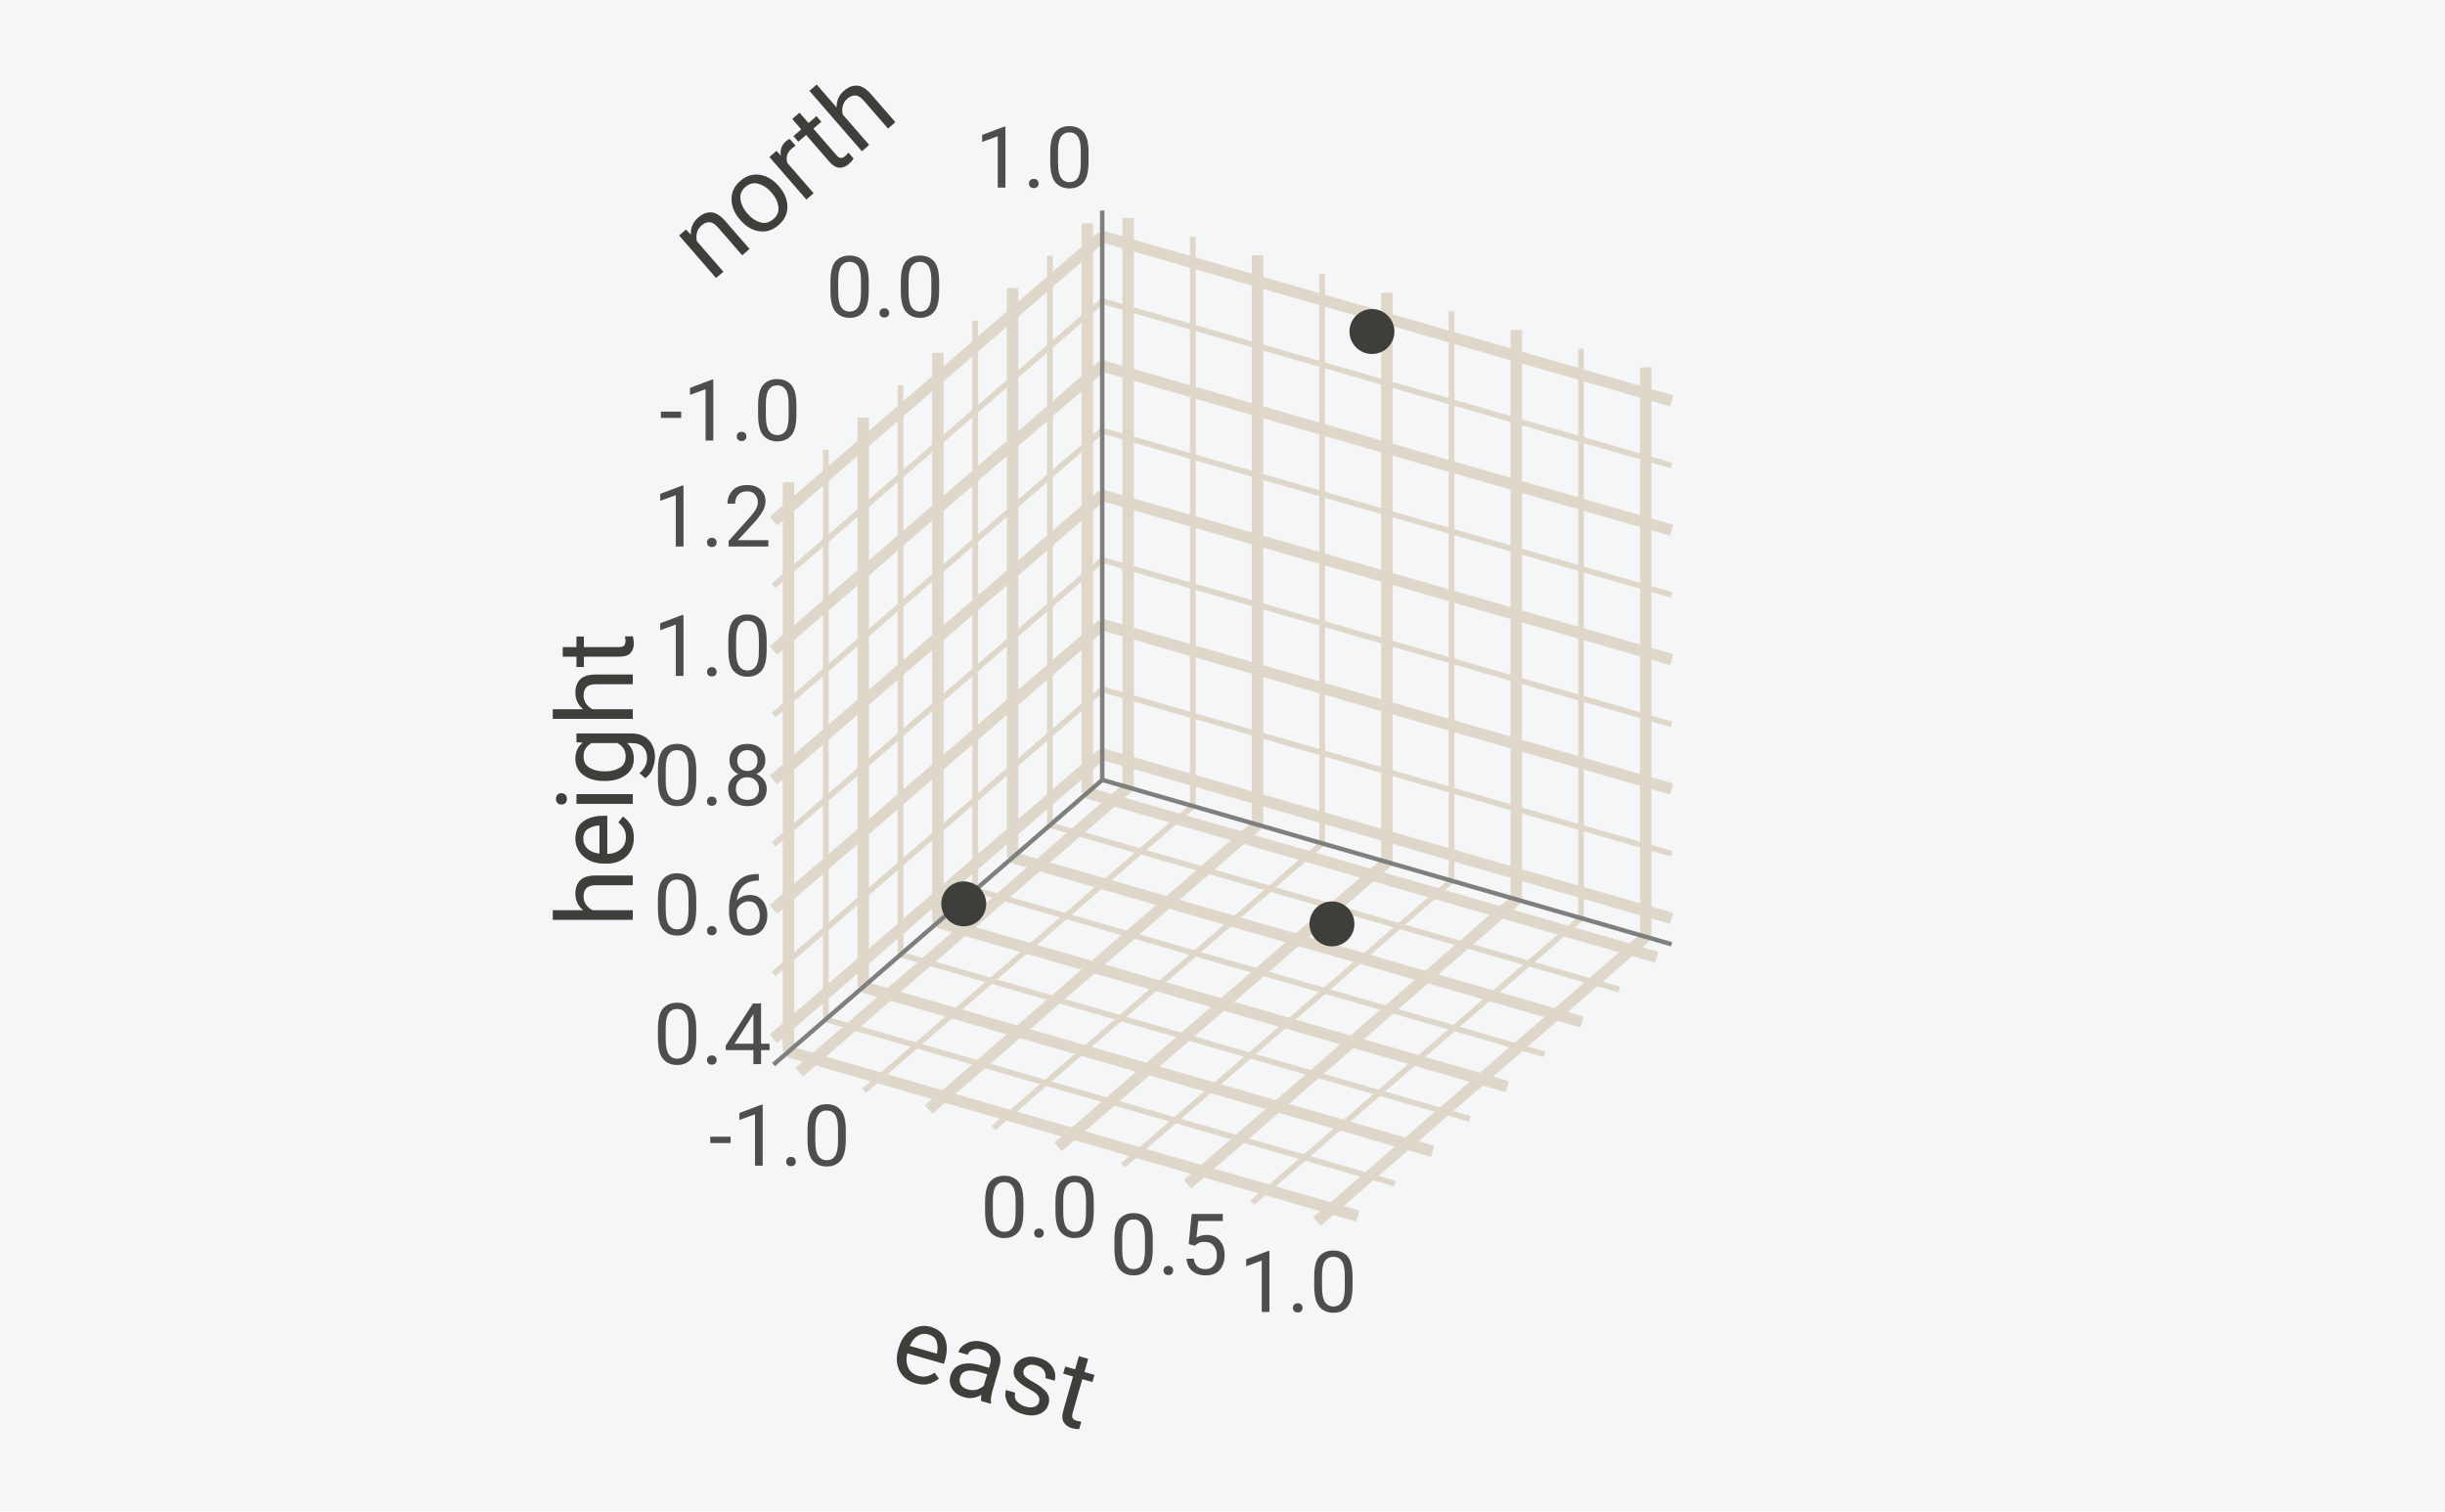
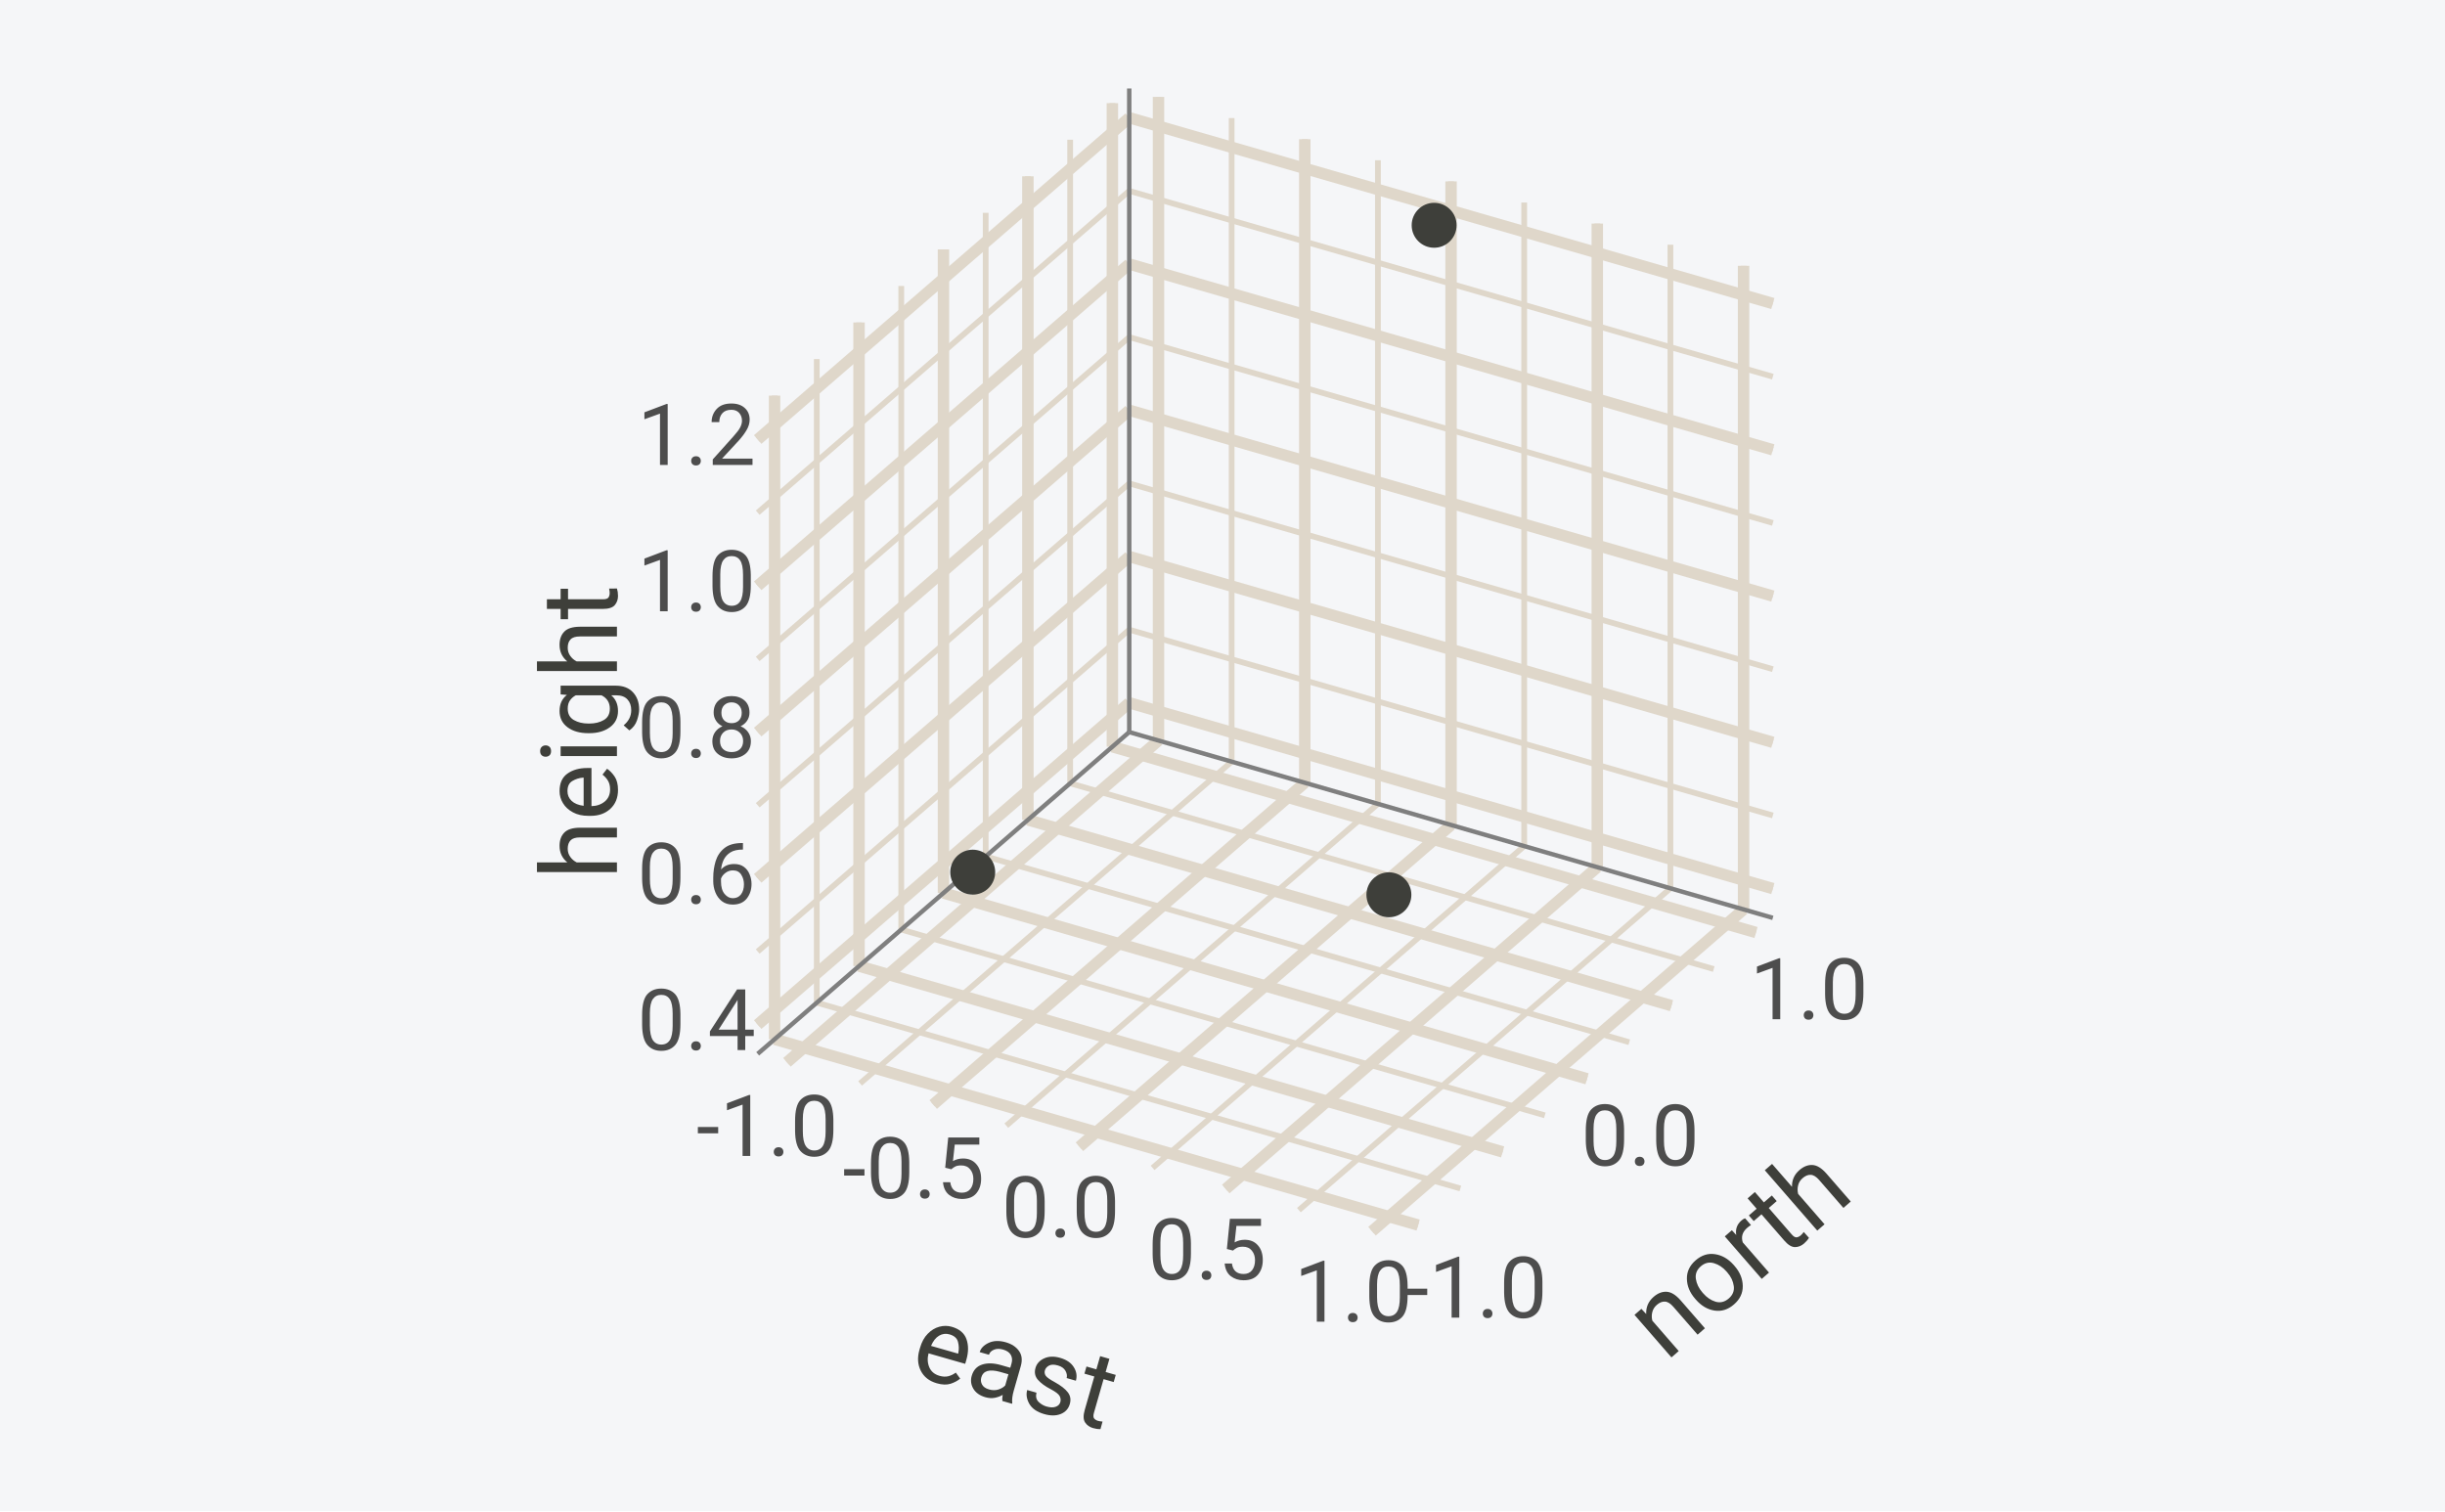
<svg xmlns="http://www.w3.org/2000/svg" width="468.00pt" height="289.25pt" viewBox="0 0 468.00 289.25">
  <g class="svglite">
    <defs>
      <style type="text/css">
    /* theme-aware-processed */
    .svglite line, .svglite polyline, .svglite polygon, .svglite path, .svglite circle {
      fill: none;
      stroke: #3E3F3A;
      stroke-linecap: round;
      stroke-linejoin: round;
      stroke-miterlimit: 10.00;
    }
    .svglite &gt; g &gt; rect {
      fill: none;
      stroke: #3E3F3A;
      stroke-linecap: round;
      stroke-linejoin: round;
      stroke-miterlimit: 10.00;
    }
    .svglite text {
      white-space: pre;
      fill: #3E3F3A;
    }
    .svglite g.glyphgroup path {
      fill: inherit;
      stroke: none;
    }
  </style>
    </defs>
    <rect class="svg-bg" width="100%" height="100%" style="stroke: none; fill: #F5F6F8;" />
    <defs>
      <clipPath id="cpMC4wMHw0NjguMDB8MC4wMHwyODkuMjU=">
        <rect x="0.00" y="0.00" width="468.00" height="289.25" />
      </clipPath>
    </defs>
    <g clip-path="url(#cpMC4wMHw0NjguMDB8MC4wMHwyODkuMjU=)">
</g>
    <defs>
      <clipPath id="cpODkuMzh8Mzc4LjYyfDAuMDB8Mjg5LjI1">
        <rect x="89.38" y="0.00" width="289.25" height="289.25" />
      </clipPath>
    </defs>
    <g clip-path="url(#cpODkuMzh8Mzc4LjYyfDAuMDB8Mjg5LjI1)">
      <rect x="89.38" y="0.00" width="289.25" height="289.25" style="stroke-width: 1.65; stroke: none;" />
    </g>
    <g clip-path="url(#cpMC4wMHw0NjguMDB8MC4wMHwyODkuMjU=)">
      <rect x="97.85" y="8.47" width="272.31" height="272.31" style="stroke-width: 1.65; stroke: none;" />
    </g>
    <defs>
-       <clipPath id="cpMTA1LjgzfDM2Mi4xOHwzOS44MHwyMzUuNzQ=">
-         <rect x="105.83" y="39.80" width="256.35" height="195.93" />
+       <clipPath id="cpMTIyLjE4fDM2Mi4xOHwxNi40NHwyMzcuNzk=">
+         <rect x="122.18" y="16.44" width="240.00" height="221.35" />
      </clipPath>
    </defs>
-     <g clip-path="url(#cpMTA1LjgzfDM2Mi4xOHwzOS44MHwyMzUuNzQ=)">
-       <polyline points="150.92,201.30 150.92,92.32 " style="stroke-width: 1.10; stroke: #DFD7CA; stroke-linecap: butt;" />
-       <polyline points="158.07,195.11 158.07,86.12 " style="stroke-width: 1.10; stroke: #DFD7CA; stroke-linecap: butt;" />
-       <polyline points="165.22,188.91 165.22,79.93 " style="stroke-width: 1.10; stroke: #DFD7CA; stroke-linecap: butt;" />
-       <polyline points="172.37,182.72 172.37,73.74 " style="stroke-width: 1.10; stroke: #DFD7CA; stroke-linecap: butt;" />
-       <polyline points="179.52,176.53 179.52,67.55 " style="stroke-width: 1.10; stroke: #DFD7CA; stroke-linecap: butt;" />
-       <polyline points="186.67,170.34 186.67,61.36 " style="stroke-width: 1.10; stroke: #DFD7CA; stroke-linecap: butt;" />
-       <polyline points="193.82,164.15 193.82,55.16 " style="stroke-width: 1.10; stroke: #DFD7CA; stroke-linecap: butt;" />
-       <polyline points="200.97,157.95 200.97,48.97 " style="stroke-width: 1.10; stroke: #DFD7CA; stroke-linecap: butt;" />
-       <polyline points="208.12,151.76 208.12,42.78 " style="stroke-width: 1.10; stroke: #DFD7CA; stroke-linecap: butt;" />
-       <polyline points="150.92,201.30 150.92,92.32 " style="stroke-width: 2.19; stroke: #DFD7CA; stroke-linecap: butt;" />
-       <polyline points="165.22,188.91 165.22,79.93 " style="stroke-width: 2.19; stroke: #DFD7CA; stroke-linecap: butt;" />
-       <polyline points="179.52,176.53 179.52,67.55 " style="stroke-width: 2.19; stroke: #DFD7CA; stroke-linecap: butt;" />
-       <polyline points="193.82,164.15 193.82,55.16 " style="stroke-width: 2.19; stroke: #DFD7CA; stroke-linecap: butt;" />
-       <polyline points="208.12,151.76 208.12,42.78 " style="stroke-width: 2.19; stroke: #DFD7CA; stroke-linecap: butt;" />
-       <polyline points="148.06,198.82 210.98,144.33 " style="stroke-width: 1.10; stroke: #DFD7CA; stroke-linecap: butt;" />
-       <polyline points="148.06,186.44 210.98,131.95 " style="stroke-width: 1.10; stroke: #DFD7CA; stroke-linecap: butt;" />
-       <polyline points="148.06,174.05 210.98,119.56 " style="stroke-width: 1.10; stroke: #DFD7CA; stroke-linecap: butt;" />
-       <polyline points="148.06,161.67 210.98,107.18 " style="stroke-width: 1.10; stroke: #DFD7CA; stroke-linecap: butt;" />
-       <polyline points="148.06,149.28 210.98,94.79 " style="stroke-width: 1.10; stroke: #DFD7CA; stroke-linecap: butt;" />
-       <polyline points="148.06,136.90 210.98,82.41 " style="stroke-width: 1.10; stroke: #DFD7CA; stroke-linecap: butt;" />
-       <polyline points="148.06,124.52 210.98,70.02 " style="stroke-width: 1.10; stroke: #DFD7CA; stroke-linecap: butt;" />
-       <polyline points="148.06,112.13 210.98,57.64 " style="stroke-width: 1.10; stroke: #DFD7CA; stroke-linecap: butt;" />
-       <polyline points="148.06,99.75 210.98,45.26 " style="stroke-width: 1.10; stroke: #DFD7CA; stroke-linecap: butt;" />
-       <polyline points="148.06,198.82 210.98,144.33 " style="stroke-width: 2.19; stroke: #DFD7CA; stroke-linecap: butt;" />
-       <polyline points="148.06,174.05 210.98,119.56 " style="stroke-width: 2.19; stroke: #DFD7CA; stroke-linecap: butt;" />
-       <polyline points="148.06,149.28 210.98,94.79 " style="stroke-width: 2.19; stroke: #DFD7CA; stroke-linecap: butt;" />
-       <polyline points="148.06,124.52 210.98,70.02 " style="stroke-width: 2.19; stroke: #DFD7CA; stroke-linecap: butt;" />
-       <polyline points="148.06,99.75 210.98,45.26 " style="stroke-width: 2.19; stroke: #DFD7CA; stroke-linecap: butt;" />
-       <polyline points="215.93,150.71 215.93,41.73 " style="stroke-width: 1.10; stroke: #DFD7CA; stroke-linecap: butt;" />
-       <polyline points="228.32,154.29 228.32,45.31 " style="stroke-width: 1.10; stroke: #DFD7CA; stroke-linecap: butt;" />
-       <polyline points="240.70,157.86 240.70,48.88 " style="stroke-width: 1.10; stroke: #DFD7CA; stroke-linecap: butt;" />
-       <polyline points="253.08,161.44 253.08,52.46 " style="stroke-width: 1.10; stroke: #DFD7CA; stroke-linecap: butt;" />
-       <polyline points="265.47,165.01 265.47,56.03 " style="stroke-width: 1.10; stroke: #DFD7CA; stroke-linecap: butt;" />
-       <polyline points="277.85,168.59 277.85,59.61 " style="stroke-width: 1.10; stroke: #DFD7CA; stroke-linecap: butt;" />
-       <polyline points="290.24,172.16 290.24,63.18 " style="stroke-width: 1.10; stroke: #DFD7CA; stroke-linecap: butt;" />
-       <polyline points="302.62,175.74 302.62,66.76 " style="stroke-width: 1.10; stroke: #DFD7CA; stroke-linecap: butt;" />
-       <polyline points="315.01,179.31 315.01,70.33 " style="stroke-width: 1.10; stroke: #DFD7CA; stroke-linecap: butt;" />
-       <polyline points="215.93,150.71 215.93,41.73 " style="stroke-width: 2.19; stroke: #DFD7CA; stroke-linecap: butt;" />
-       <polyline points="240.70,157.86 240.70,48.88 " style="stroke-width: 2.19; stroke: #DFD7CA; stroke-linecap: butt;" />
-       <polyline points="265.47,165.01 265.47,56.03 " style="stroke-width: 2.19; stroke: #DFD7CA; stroke-linecap: butt;" />
-       <polyline points="290.24,172.16 290.24,63.18 " style="stroke-width: 2.19; stroke: #DFD7CA; stroke-linecap: butt;" />
-       <polyline points="315.01,179.31 315.01,70.33 " style="stroke-width: 2.19; stroke: #DFD7CA; stroke-linecap: butt;" />
-       <polyline points="210.98,144.33 319.96,175.79 " style="stroke-width: 1.10; stroke: #DFD7CA; stroke-linecap: butt;" />
-       <polyline points="210.98,131.95 319.96,163.41 " style="stroke-width: 1.10; stroke: #DFD7CA; stroke-linecap: butt;" />
-       <polyline points="210.98,119.56 319.96,151.02 " style="stroke-width: 1.10; stroke: #DFD7CA; stroke-linecap: butt;" />
-       <polyline points="210.98,107.18 319.96,138.64 " style="stroke-width: 1.10; stroke: #DFD7CA; stroke-linecap: butt;" />
-       <polyline points="210.98,94.79 319.96,126.25 " style="stroke-width: 1.10; stroke: #DFD7CA; stroke-linecap: butt;" />
-       <polyline points="210.98,82.41 319.96,113.87 " style="stroke-width: 1.10; stroke: #DFD7CA; stroke-linecap: butt;" />
-       <polyline points="210.98,70.02 319.96,101.49 " style="stroke-width: 1.10; stroke: #DFD7CA; stroke-linecap: butt;" />
-       <polyline points="210.98,57.64 319.96,89.10 " style="stroke-width: 1.10; stroke: #DFD7CA; stroke-linecap: butt;" />
-       <polyline points="210.98,45.26 319.96,76.72 " style="stroke-width: 1.10; stroke: #DFD7CA; stroke-linecap: butt;" />
-       <polyline points="210.98,144.33 319.96,175.79 " style="stroke-width: 2.19; stroke: #DFD7CA; stroke-linecap: butt;" />
-       <polyline points="210.98,119.56 319.96,151.02 " style="stroke-width: 2.19; stroke: #DFD7CA; stroke-linecap: butt;" />
-       <polyline points="210.98,94.79 319.96,126.25 " style="stroke-width: 2.19; stroke: #DFD7CA; stroke-linecap: butt;" />
-       <polyline points="210.98,70.02 319.96,101.49 " style="stroke-width: 2.19; stroke: #DFD7CA; stroke-linecap: butt;" />
-       <polyline points="210.98,45.26 319.96,76.72 " style="stroke-width: 2.19; stroke: #DFD7CA; stroke-linecap: butt;" />
-       <polyline points="153.01,205.21 215.93,150.71 " style="stroke-width: 1.10; stroke: #DFD7CA; stroke-linecap: butt;" />
-       <polyline points="165.40,208.78 228.32,154.29 " style="stroke-width: 1.10; stroke: #DFD7CA; stroke-linecap: butt;" />
-       <polyline points="177.78,212.36 240.70,157.86 " style="stroke-width: 1.10; stroke: #DFD7CA; stroke-linecap: butt;" />
-       <polyline points="190.16,215.93 253.08,161.44 " style="stroke-width: 1.10; stroke: #DFD7CA; stroke-linecap: butt;" />
-       <polyline points="202.55,219.51 265.47,165.01 " style="stroke-width: 1.10; stroke: #DFD7CA; stroke-linecap: butt;" />
-       <polyline points="214.93,223.08 277.85,168.59 " style="stroke-width: 1.10; stroke: #DFD7CA; stroke-linecap: butt;" />
-       <polyline points="227.32,226.66 290.24,172.16 " style="stroke-width: 1.10; stroke: #DFD7CA; stroke-linecap: butt;" />
-       <polyline points="239.70,230.23 302.62,175.74 " style="stroke-width: 1.10; stroke: #DFD7CA; stroke-linecap: butt;" />
-       <polyline points="252.09,233.81 315.01,179.31 " style="stroke-width: 1.10; stroke: #DFD7CA; stroke-linecap: butt;" />
-       <polyline points="153.01,205.21 215.93,150.71 " style="stroke-width: 2.19; stroke: #DFD7CA; stroke-linecap: butt;" />
-       <polyline points="177.78,212.36 240.70,157.86 " style="stroke-width: 2.19; stroke: #DFD7CA; stroke-linecap: butt;" />
-       <polyline points="202.55,219.51 265.47,165.01 " style="stroke-width: 2.19; stroke: #DFD7CA; stroke-linecap: butt;" />
-       <polyline points="227.32,226.66 290.24,172.16 " style="stroke-width: 2.19; stroke: #DFD7CA; stroke-linecap: butt;" />
-       <polyline points="252.09,233.81 315.01,179.31 " style="stroke-width: 2.19; stroke: #DFD7CA; stroke-linecap: butt;" />
-       <polyline points="150.92,201.30 259.90,232.76 " style="stroke-width: 1.10; stroke: #DFD7CA; stroke-linecap: butt;" />
-       <polyline points="158.07,195.11 267.05,226.57 " style="stroke-width: 1.10; stroke: #DFD7CA; stroke-linecap: butt;" />
-       <polyline points="165.22,188.91 274.20,220.37 " style="stroke-width: 1.10; stroke: #DFD7CA; stroke-linecap: butt;" />
-       <polyline points="172.37,182.72 281.35,214.18 " style="stroke-width: 1.10; stroke: #DFD7CA; stroke-linecap: butt;" />
-       <polyline points="179.52,176.53 288.50,207.99 " style="stroke-width: 1.10; stroke: #DFD7CA; stroke-linecap: butt;" />
-       <polyline points="186.67,170.34 295.65,201.80 " style="stroke-width: 1.10; stroke: #DFD7CA; stroke-linecap: butt;" />
-       <polyline points="193.82,164.15 302.80,195.61 " style="stroke-width: 1.10; stroke: #DFD7CA; stroke-linecap: butt;" />
-       <polyline points="200.97,157.95 309.95,189.41 " style="stroke-width: 1.10; stroke: #DFD7CA; stroke-linecap: butt;" />
-       <polyline points="208.12,151.76 317.10,183.22 " style="stroke-width: 1.10; stroke: #DFD7CA; stroke-linecap: butt;" />
-       <polyline points="150.92,201.30 259.90,232.76 " style="stroke-width: 2.19; stroke: #DFD7CA; stroke-linecap: butt;" />
-       <polyline points="165.22,188.91 274.20,220.37 " style="stroke-width: 2.19; stroke: #DFD7CA; stroke-linecap: butt;" />
-       <polyline points="179.52,176.53 288.50,207.99 " style="stroke-width: 2.19; stroke: #DFD7CA; stroke-linecap: butt;" />
-       <polyline points="193.82,164.15 302.80,195.61 " style="stroke-width: 2.19; stroke: #DFD7CA; stroke-linecap: butt;" />
-       <polyline points="208.12,151.76 317.10,183.22 " style="stroke-width: 2.19; stroke: #DFD7CA; stroke-linecap: butt;" />
-       <polyline points="210.98,149.28 319.96,180.74 " style="stroke-width: 0.85; stroke: #7F7F7F; stroke-linecap: butt;" />
-       <polyline points="148.06,203.78 210.98,149.28 " style="stroke-width: 0.85; stroke: #7F7F7F; stroke-linecap: butt;" />
-       <polyline points="210.98,149.28 210.98,40.30 " style="stroke-width: 0.85; stroke: #7F7F7F; stroke-linecap: butt;" />
-       <circle class="theme-fill-fg" cx="184.47" cy="173.01" r="3.75" style="stroke-width: 1.10; fill: #3E3F3A;" />
-       <circle class="theme-fill-fg" cx="262.61" cy="63.46" r="3.75" style="stroke-width: 1.10; fill: #3E3F3A;" />
-       <circle class="theme-fill-fg" cx="254.95" cy="176.84" r="3.75" style="stroke-width: 1.10; fill: #3E3F3A;" />
+     <g clip-path="url(#cpMTIyLjE4fDM2Mi4xOHwxNi40NHwyMzcuNzk=)">
+       <polyline points="148.26,198.92 148.26,75.73 " style="stroke-width: 1.10; stroke: #DFD7CA; stroke-linecap: butt;" />
+       <polyline points="156.34,191.92 156.34,68.73 " style="stroke-width: 1.10; stroke: #DFD7CA; stroke-linecap: butt;" />
+       <polyline points="164.43,184.92 164.43,61.73 " style="stroke-width: 1.10; stroke: #DFD7CA; stroke-linecap: butt;" />
+       <polyline points="172.51,177.93 172.51,54.74 " style="stroke-width: 1.10; stroke: #DFD7CA; stroke-linecap: butt;" />
+       <polyline points="180.59,170.93 180.59,47.74 " style="stroke-width: 1.10; stroke: #DFD7CA; stroke-linecap: butt;" />
+       <polyline points="188.67,163.93 188.67,40.74 " style="stroke-width: 1.10; stroke: #DFD7CA; stroke-linecap: butt;" />
+       <polyline points="196.75,156.93 196.75,33.74 " style="stroke-width: 1.10; stroke: #DFD7CA; stroke-linecap: butt;" />
+       <polyline points="204.84,149.93 204.84,26.74 " style="stroke-width: 1.10; stroke: #DFD7CA; stroke-linecap: butt;" />
+       <polyline points="212.92,142.93 212.92,19.74 " style="stroke-width: 1.10; stroke: #DFD7CA; stroke-linecap: butt;" />
+       <polyline points="148.26,198.92 148.26,75.73 " style="stroke-width: 2.19; stroke: #DFD7CA; stroke-linecap: butt;" />
+       <polyline points="164.43,184.92 164.43,61.73 " style="stroke-width: 2.19; stroke: #DFD7CA; stroke-linecap: butt;" />
+       <polyline points="180.59,170.93 180.59,47.74 " style="stroke-width: 2.19; stroke: #DFD7CA; stroke-linecap: butt;" />
+       <polyline points="196.75,156.93 196.75,33.74 " style="stroke-width: 2.19; stroke: #DFD7CA; stroke-linecap: butt;" />
+       <polyline points="212.92,142.93 212.92,19.74 " style="stroke-width: 2.19; stroke: #DFD7CA; stroke-linecap: butt;" />
+       <polyline points="145.03,196.12 216.15,134.53 " style="stroke-width: 1.10; stroke: #DFD7CA; stroke-linecap: butt;" />
+       <polyline points="145.03,182.13 216.15,120.53 " style="stroke-width: 1.10; stroke: #DFD7CA; stroke-linecap: butt;" />
+       <polyline points="145.03,168.13 216.15,106.53 " style="stroke-width: 1.10; stroke: #DFD7CA; stroke-linecap: butt;" />
+       <polyline points="145.03,154.13 216.15,92.53 " style="stroke-width: 1.10; stroke: #DFD7CA; stroke-linecap: butt;" />
+       <polyline points="145.03,140.13 216.15,78.53 " style="stroke-width: 1.10; stroke: #DFD7CA; stroke-linecap: butt;" />
+       <polyline points="145.03,126.13 216.15,64.53 " style="stroke-width: 1.10; stroke: #DFD7CA; stroke-linecap: butt;" />
+       <polyline points="145.03,112.13 216.15,50.54 " style="stroke-width: 1.10; stroke: #DFD7CA; stroke-linecap: butt;" />
+       <polyline points="145.03,98.13 216.15,36.54 " style="stroke-width: 1.10; stroke: #DFD7CA; stroke-linecap: butt;" />
+       <polyline points="145.03,84.13 216.15,22.54 " style="stroke-width: 1.10; stroke: #DFD7CA; stroke-linecap: butt;" />
+       <polyline points="145.03,196.12 216.15,134.53 " style="stroke-width: 2.19; stroke: #DFD7CA; stroke-linecap: butt;" />
+       <polyline points="145.03,168.13 216.15,106.53 " style="stroke-width: 2.19; stroke: #DFD7CA; stroke-linecap: butt;" />
+       <polyline points="145.03,140.13 216.15,78.53 " style="stroke-width: 2.19; stroke: #DFD7CA; stroke-linecap: butt;" />
+       <polyline points="145.03,112.13 216.15,50.54 " style="stroke-width: 2.19; stroke: #DFD7CA; stroke-linecap: butt;" />
+       <polyline points="145.03,84.13 216.15,22.54 " style="stroke-width: 2.19; stroke: #DFD7CA; stroke-linecap: butt;" />
+       <polyline points="221.75,141.74 221.75,18.55 " style="stroke-width: 1.10; stroke: #DFD7CA; stroke-linecap: butt;" />
+       <polyline points="235.75,145.79 235.75,22.60 " style="stroke-width: 1.10; stroke: #DFD7CA; stroke-linecap: butt;" />
+       <polyline points="249.75,149.83 249.75,26.64 " style="stroke-width: 1.10; stroke: #DFD7CA; stroke-linecap: butt;" />
+       <polyline points="263.75,153.87 263.75,30.68 " style="stroke-width: 1.10; stroke: #DFD7CA; stroke-linecap: butt;" />
+       <polyline points="277.75,157.91 277.75,34.72 " style="stroke-width: 1.10; stroke: #DFD7CA; stroke-linecap: butt;" />
+       <polyline points="291.75,161.95 291.75,38.76 " style="stroke-width: 1.10; stroke: #DFD7CA; stroke-linecap: butt;" />
+       <polyline points="305.74,165.99 305.74,42.80 " style="stroke-width: 1.10; stroke: #DFD7CA; stroke-linecap: butt;" />
+       <polyline points="319.74,170.03 319.74,46.84 " style="stroke-width: 1.10; stroke: #DFD7CA; stroke-linecap: butt;" />
+       <polyline points="333.74,174.07 333.74,50.88 " style="stroke-width: 1.10; stroke: #DFD7CA; stroke-linecap: butt;" />
+       <polyline points="221.75,141.74 221.75,18.55 " style="stroke-width: 2.19; stroke: #DFD7CA; stroke-linecap: butt;" />
+       <polyline points="249.75,149.83 249.75,26.64 " style="stroke-width: 2.19; stroke: #DFD7CA; stroke-linecap: butt;" />
+       <polyline points="277.75,157.91 277.75,34.72 " style="stroke-width: 2.19; stroke: #DFD7CA; stroke-linecap: butt;" />
+       <polyline points="305.74,165.99 305.74,42.80 " style="stroke-width: 2.19; stroke: #DFD7CA; stroke-linecap: butt;" />
+       <polyline points="333.74,174.07 333.74,50.88 " style="stroke-width: 2.19; stroke: #DFD7CA; stroke-linecap: butt;" />
+       <polyline points="216.15,134.53 339.34,170.09 " style="stroke-width: 1.10; stroke: #DFD7CA; stroke-linecap: butt;" />
+       <polyline points="216.15,120.53 339.34,156.09 " style="stroke-width: 1.10; stroke: #DFD7CA; stroke-linecap: butt;" />
+       <polyline points="216.15,106.53 339.34,142.09 " style="stroke-width: 1.10; stroke: #DFD7CA; stroke-linecap: butt;" />
+       <polyline points="216.15,92.53 339.34,128.09 " style="stroke-width: 1.10; stroke: #DFD7CA; stroke-linecap: butt;" />
+       <polyline points="216.15,78.53 339.34,114.10 " style="stroke-width: 1.10; stroke: #DFD7CA; stroke-linecap: butt;" />
+       <polyline points="216.15,64.53 339.34,100.10 " style="stroke-width: 1.10; stroke: #DFD7CA; stroke-linecap: butt;" />
+       <polyline points="216.15,50.54 339.34,86.10 " style="stroke-width: 1.10; stroke: #DFD7CA; stroke-linecap: butt;" />
+       <polyline points="216.15,36.54 339.34,72.10 " style="stroke-width: 1.10; stroke: #DFD7CA; stroke-linecap: butt;" />
+       <polyline points="216.15,22.54 339.34,58.10 " style="stroke-width: 1.10; stroke: #DFD7CA; stroke-linecap: butt;" />
+       <polyline points="216.15,134.53 339.34,170.09 " style="stroke-width: 2.19; stroke: #DFD7CA; stroke-linecap: butt;" />
+       <polyline points="216.15,106.53 339.34,142.09 " style="stroke-width: 2.19; stroke: #DFD7CA; stroke-linecap: butt;" />
+       <polyline points="216.15,78.53 339.34,114.10 " style="stroke-width: 2.19; stroke: #DFD7CA; stroke-linecap: butt;" />
+       <polyline points="216.15,50.54 339.34,86.10 " style="stroke-width: 2.19; stroke: #DFD7CA; stroke-linecap: butt;" />
+       <polyline points="216.15,22.54 339.34,58.10 " style="stroke-width: 2.19; stroke: #DFD7CA; stroke-linecap: butt;" />
+       <polyline points="150.63,203.34 221.75,141.74 " style="stroke-width: 1.10; stroke: #DFD7CA; stroke-linecap: butt;" />
+       <polyline points="164.63,207.38 235.75,145.79 " style="stroke-width: 1.10; stroke: #DFD7CA; stroke-linecap: butt;" />
+       <polyline points="178.63,211.42 249.75,149.83 " style="stroke-width: 1.10; stroke: #DFD7CA; stroke-linecap: butt;" />
+       <polyline points="192.62,215.46 263.75,153.87 " style="stroke-width: 1.10; stroke: #DFD7CA; stroke-linecap: butt;" />
+       <polyline points="206.62,219.50 277.75,157.91 " style="stroke-width: 1.10; stroke: #DFD7CA; stroke-linecap: butt;" />
+       <polyline points="220.62,223.55 291.75,161.95 " style="stroke-width: 1.10; stroke: #DFD7CA; stroke-linecap: butt;" />
+       <polyline points="234.62,227.59 305.74,165.99 " style="stroke-width: 1.10; stroke: #DFD7CA; stroke-linecap: butt;" />
+       <polyline points="248.62,231.63 319.74,170.03 " style="stroke-width: 1.10; stroke: #DFD7CA; stroke-linecap: butt;" />
+       <polyline points="262.62,235.67 333.74,174.07 " style="stroke-width: 1.10; stroke: #DFD7CA; stroke-linecap: butt;" />
+       <polyline points="150.63,203.34 221.75,141.74 " style="stroke-width: 2.19; stroke: #DFD7CA; stroke-linecap: butt;" />
+       <polyline points="178.63,211.42 249.75,149.83 " style="stroke-width: 2.19; stroke: #DFD7CA; stroke-linecap: butt;" />
+       <polyline points="206.62,219.50 277.75,157.91 " style="stroke-width: 2.19; stroke: #DFD7CA; stroke-linecap: butt;" />
+       <polyline points="234.62,227.59 305.74,165.99 " style="stroke-width: 2.19; stroke: #DFD7CA; stroke-linecap: butt;" />
+       <polyline points="262.62,235.67 333.74,174.07 " style="stroke-width: 2.19; stroke: #DFD7CA; stroke-linecap: butt;" />
+       <polyline points="148.26,198.92 271.45,234.49 " style="stroke-width: 1.10; stroke: #DFD7CA; stroke-linecap: butt;" />
+       <polyline points="156.34,191.92 279.53,227.49 " style="stroke-width: 1.10; stroke: #DFD7CA; stroke-linecap: butt;" />
+       <polyline points="164.43,184.92 287.62,220.49 " style="stroke-width: 1.10; stroke: #DFD7CA; stroke-linecap: butt;" />
+       <polyline points="172.51,177.93 295.70,213.49 " style="stroke-width: 1.10; stroke: #DFD7CA; stroke-linecap: butt;" />
+       <polyline points="180.59,170.93 303.78,206.49 " style="stroke-width: 1.10; stroke: #DFD7CA; stroke-linecap: butt;" />
+       <polyline points="188.67,163.93 311.86,199.49 " style="stroke-width: 1.10; stroke: #DFD7CA; stroke-linecap: butt;" />
+       <polyline points="196.75,156.93 319.94,192.49 " style="stroke-width: 1.10; stroke: #DFD7CA; stroke-linecap: butt;" />
+       <polyline points="204.84,149.93 328.03,185.49 " style="stroke-width: 1.10; stroke: #DFD7CA; stroke-linecap: butt;" />
+       <polyline points="212.92,142.93 336.11,178.49 " style="stroke-width: 1.10; stroke: #DFD7CA; stroke-linecap: butt;" />
+       <polyline points="148.26,198.92 271.45,234.49 " style="stroke-width: 2.19; stroke: #DFD7CA; stroke-linecap: butt;" />
+       <polyline points="164.43,184.92 287.62,220.49 " style="stroke-width: 2.19; stroke: #DFD7CA; stroke-linecap: butt;" />
+       <polyline points="180.59,170.93 303.78,206.49 " style="stroke-width: 2.19; stroke: #DFD7CA; stroke-linecap: butt;" />
+       <polyline points="196.75,156.93 319.94,192.49 " style="stroke-width: 2.19; stroke: #DFD7CA; stroke-linecap: butt;" />
+       <polyline points="212.92,142.93 336.11,178.49 " style="stroke-width: 2.19; stroke: #DFD7CA; stroke-linecap: butt;" />
+       <polyline points="216.15,140.13 339.34,175.69 " style="stroke-width: 0.85; stroke: #7F7F7F; stroke-linecap: butt;" />
+       <polyline points="145.03,201.72 216.15,140.13 " style="stroke-width: 0.85; stroke: #7F7F7F; stroke-linecap: butt;" />
+       <polyline points="216.15,140.13 216.15,16.94 " style="stroke-width: 0.85; stroke: #7F7F7F; stroke-linecap: butt;" />
+       <circle class="theme-fill-fg" cx="186.19" cy="166.94" r="3.75" style="stroke-width: 1.10; fill: #3E3F3A;" />
+       <circle class="theme-fill-fg" cx="274.51" cy="43.12" r="3.75" style="stroke-width: 1.10; fill: #3E3F3A;" />
+       <circle class="theme-fill-fg" cx="265.85" cy="171.27" r="3.75" style="stroke-width: 1.10; fill: #3E3F3A;" />
    </g>
    <g clip-path="url(#cpMC4wMHw0NjguMDB8MC4wMHwyODkuMjU=)">
-       <text x="149.24" y="223.12" text-anchor="middle" style="font-size: 1.36em;fill: #4D4D4D; font-family: &quot;Roboto&quot;, -apple-system, BlinkMacSystemFont, &quot;Segoe UI&quot;, system-ui, sans-serif;">-1.0</text>
-       <text x="198.96" y="236.82" text-anchor="middle" style="font-size: 1.36em;fill: #4D4D4D; font-family: &quot;Roboto&quot;, -apple-system, BlinkMacSystemFont, &quot;Segoe UI&quot;, system-ui, sans-serif;">0.0</text>
-       <text x="223.72" y="243.97" text-anchor="middle" style="font-size: 1.36em;fill: #4D4D4D; font-family: &quot;Roboto&quot;, -apple-system, BlinkMacSystemFont, &quot;Segoe UI&quot;, system-ui, sans-serif;">0.5</text>
-       <text x="248.49" y="251.12" text-anchor="middle" style="font-size: 1.36em;fill: #4D4D4D; font-family: &quot;Roboto&quot;, -apple-system, BlinkMacSystemFont, &quot;Segoe UI&quot;, system-ui, sans-serif;">1.0</text>
-       <text transform="translate(188.45,268.35) rotate(16)" text-anchor="middle" style="font-size: 1.7em; font-family: &quot;Roboto&quot;, -apple-system, BlinkMacSystemFont, &quot;Segoe UI&quot;, system-ui, sans-serif;">east</text>
-       <text x="139.78" y="84.33" text-anchor="middle" style="font-size: 1.36em;fill: #4D4D4D; font-family: &quot;Roboto&quot;, -apple-system, BlinkMacSystemFont, &quot;Segoe UI&quot;, system-ui, sans-serif;">-1.0</text>
-       <text x="169.36" y="60.68" text-anchor="middle" style="font-size: 1.36em;fill: #4D4D4D; font-family: &quot;Roboto&quot;, -apple-system, BlinkMacSystemFont, &quot;Segoe UI&quot;, system-ui, sans-serif;">0.0</text>
-       <text x="197.96" y="35.91" text-anchor="middle" style="font-size: 1.36em;fill: #4D4D4D; font-family: &quot;Roboto&quot;, -apple-system, BlinkMacSystemFont, &quot;Segoe UI&quot;, system-ui, sans-serif;">1.0</text>
-       <text transform="translate(154.20,38.32) rotate(-41)" text-anchor="middle" style="font-size: 1.7em; font-family: &quot;Roboto&quot;, -apple-system, BlinkMacSystemFont, &quot;Segoe UI&quot;, system-ui, sans-serif;">north</text>
-       <text x="136.34" y="203.69" text-anchor="middle" style="font-size: 1.36em;fill: #4D4D4D; font-family: &quot;Roboto&quot;, -apple-system, BlinkMacSystemFont, &quot;Segoe UI&quot;, system-ui, sans-serif;">0.4</text>
-       <text x="136.34" y="178.92" text-anchor="middle" style="font-size: 1.36em;fill: #4D4D4D; font-family: &quot;Roboto&quot;, -apple-system, BlinkMacSystemFont, &quot;Segoe UI&quot;, system-ui, sans-serif;">0.6</text>
-       <text x="136.34" y="154.15" text-anchor="middle" style="font-size: 1.36em;fill: #4D4D4D; font-family: &quot;Roboto&quot;, -apple-system, BlinkMacSystemFont, &quot;Segoe UI&quot;, system-ui, sans-serif;">0.8</text>
-       <text x="136.34" y="129.38" text-anchor="middle" style="font-size: 1.36em;fill: #4D4D4D; font-family: &quot;Roboto&quot;, -apple-system, BlinkMacSystemFont, &quot;Segoe UI&quot;, system-ui, sans-serif;">1.0</text>
-       <text x="136.34" y="104.61" text-anchor="middle" style="font-size: 1.36em;fill: #4D4D4D; font-family: &quot;Roboto&quot;, -apple-system, BlinkMacSystemFont, &quot;Segoe UI&quot;, system-ui, sans-serif;">1.2</text>
-       <text transform="translate(121.12,149.28) rotate(-90)" text-anchor="middle" style="font-size: 1.7em; font-family: &quot;Roboto&quot;, -apple-system, BlinkMacSystemFont, &quot;Segoe UI&quot;, system-ui, sans-serif;">height</text>
+       <text x="146.86" y="221.26" text-anchor="middle" style="font-size: 1.36em;fill: #4D4D4D; font-family: &quot;Roboto&quot;, -apple-system, BlinkMacSystemFont, &quot;Segoe UI&quot;, system-ui, sans-serif;">-1.0</text>
+       <text x="174.86" y="229.34" text-anchor="middle" style="font-size: 1.36em;fill: #4D4D4D; font-family: &quot;Roboto&quot;, -apple-system, BlinkMacSystemFont, &quot;Segoe UI&quot;, system-ui, sans-serif;">-0.5</text>
+       <text x="203.03" y="236.82" text-anchor="middle" style="font-size: 1.36em;fill: #4D4D4D; font-family: &quot;Roboto&quot;, -apple-system, BlinkMacSystemFont, &quot;Segoe UI&quot;, system-ui, sans-serif;">0.0</text>
+       <text x="231.03" y="244.90" text-anchor="middle" style="font-size: 1.36em;fill: #4D4D4D; font-family: &quot;Roboto&quot;, -apple-system, BlinkMacSystemFont, &quot;Segoe UI&quot;, system-ui, sans-serif;">0.5</text>
+       <text x="259.03" y="252.98" text-anchor="middle" style="font-size: 1.36em;fill: #4D4D4D; font-family: &quot;Roboto&quot;, -apple-system, BlinkMacSystemFont, &quot;Segoe UI&quot;, system-ui, sans-serif;">1.0</text>
+       <text transform="translate(192.52,268.35) rotate(16)" text-anchor="middle" style="font-size: 1.7em; font-family: &quot;Roboto&quot;, -apple-system, BlinkMacSystemFont, &quot;Segoe UI&quot;, system-ui, sans-serif;">east</text>
+       <text x="282.58" y="252.21" text-anchor="middle" style="font-size: 1.36em;fill: #4D4D4D; font-family: &quot;Roboto&quot;, -apple-system, BlinkMacSystemFont, &quot;Segoe UI&quot;, system-ui, sans-serif;">-1.0</text>
+       <text x="313.94" y="223.09" text-anchor="middle" style="font-size: 1.36em;fill: #4D4D4D; font-family: &quot;Roboto&quot;, -apple-system, BlinkMacSystemFont, &quot;Segoe UI&quot;, system-ui, sans-serif;">0.0</text>
+       <text x="346.27" y="195.09" text-anchor="middle" style="font-size: 1.36em;fill: #4D4D4D; font-family: &quot;Roboto&quot;, -apple-system, BlinkMacSystemFont, &quot;Segoe UI&quot;, system-ui, sans-serif;">1.0</text>
+       <text transform="translate(337.07,244.92) rotate(-41)" text-anchor="middle" style="font-size: 1.7em; font-family: &quot;Roboto&quot;, -apple-system, BlinkMacSystemFont, &quot;Segoe UI&quot;, system-ui, sans-serif;">north</text>
+       <text x="133.31" y="200.99" text-anchor="middle" style="font-size: 1.36em;fill: #4D4D4D; font-family: &quot;Roboto&quot;, -apple-system, BlinkMacSystemFont, &quot;Segoe UI&quot;, system-ui, sans-serif;">0.4</text>
+       <text x="133.31" y="172.99" text-anchor="middle" style="font-size: 1.36em;fill: #4D4D4D; font-family: &quot;Roboto&quot;, -apple-system, BlinkMacSystemFont, &quot;Segoe UI&quot;, system-ui, sans-serif;">0.6</text>
+       <text x="133.31" y="145.00" text-anchor="middle" style="font-size: 1.36em;fill: #4D4D4D; font-family: &quot;Roboto&quot;, -apple-system, BlinkMacSystemFont, &quot;Segoe UI&quot;, system-ui, sans-serif;">0.8</text>
+       <text x="133.31" y="117.00" text-anchor="middle" style="font-size: 1.36em;fill: #4D4D4D; font-family: &quot;Roboto&quot;, -apple-system, BlinkMacSystemFont, &quot;Segoe UI&quot;, system-ui, sans-serif;">1.0</text>
+       <text x="133.31" y="89.00" text-anchor="middle" style="font-size: 1.36em;fill: #4D4D4D; font-family: &quot;Roboto&quot;, -apple-system, BlinkMacSystemFont, &quot;Segoe UI&quot;, system-ui, sans-serif;">1.2</text>
+       <text transform="translate(118.09,140.13) rotate(-90)" text-anchor="middle" style="font-size: 1.7em; font-family: &quot;Roboto&quot;, -apple-system, BlinkMacSystemFont, &quot;Segoe UI&quot;, system-ui, sans-serif;">height</text>
    </g>
  </g>
</svg>
